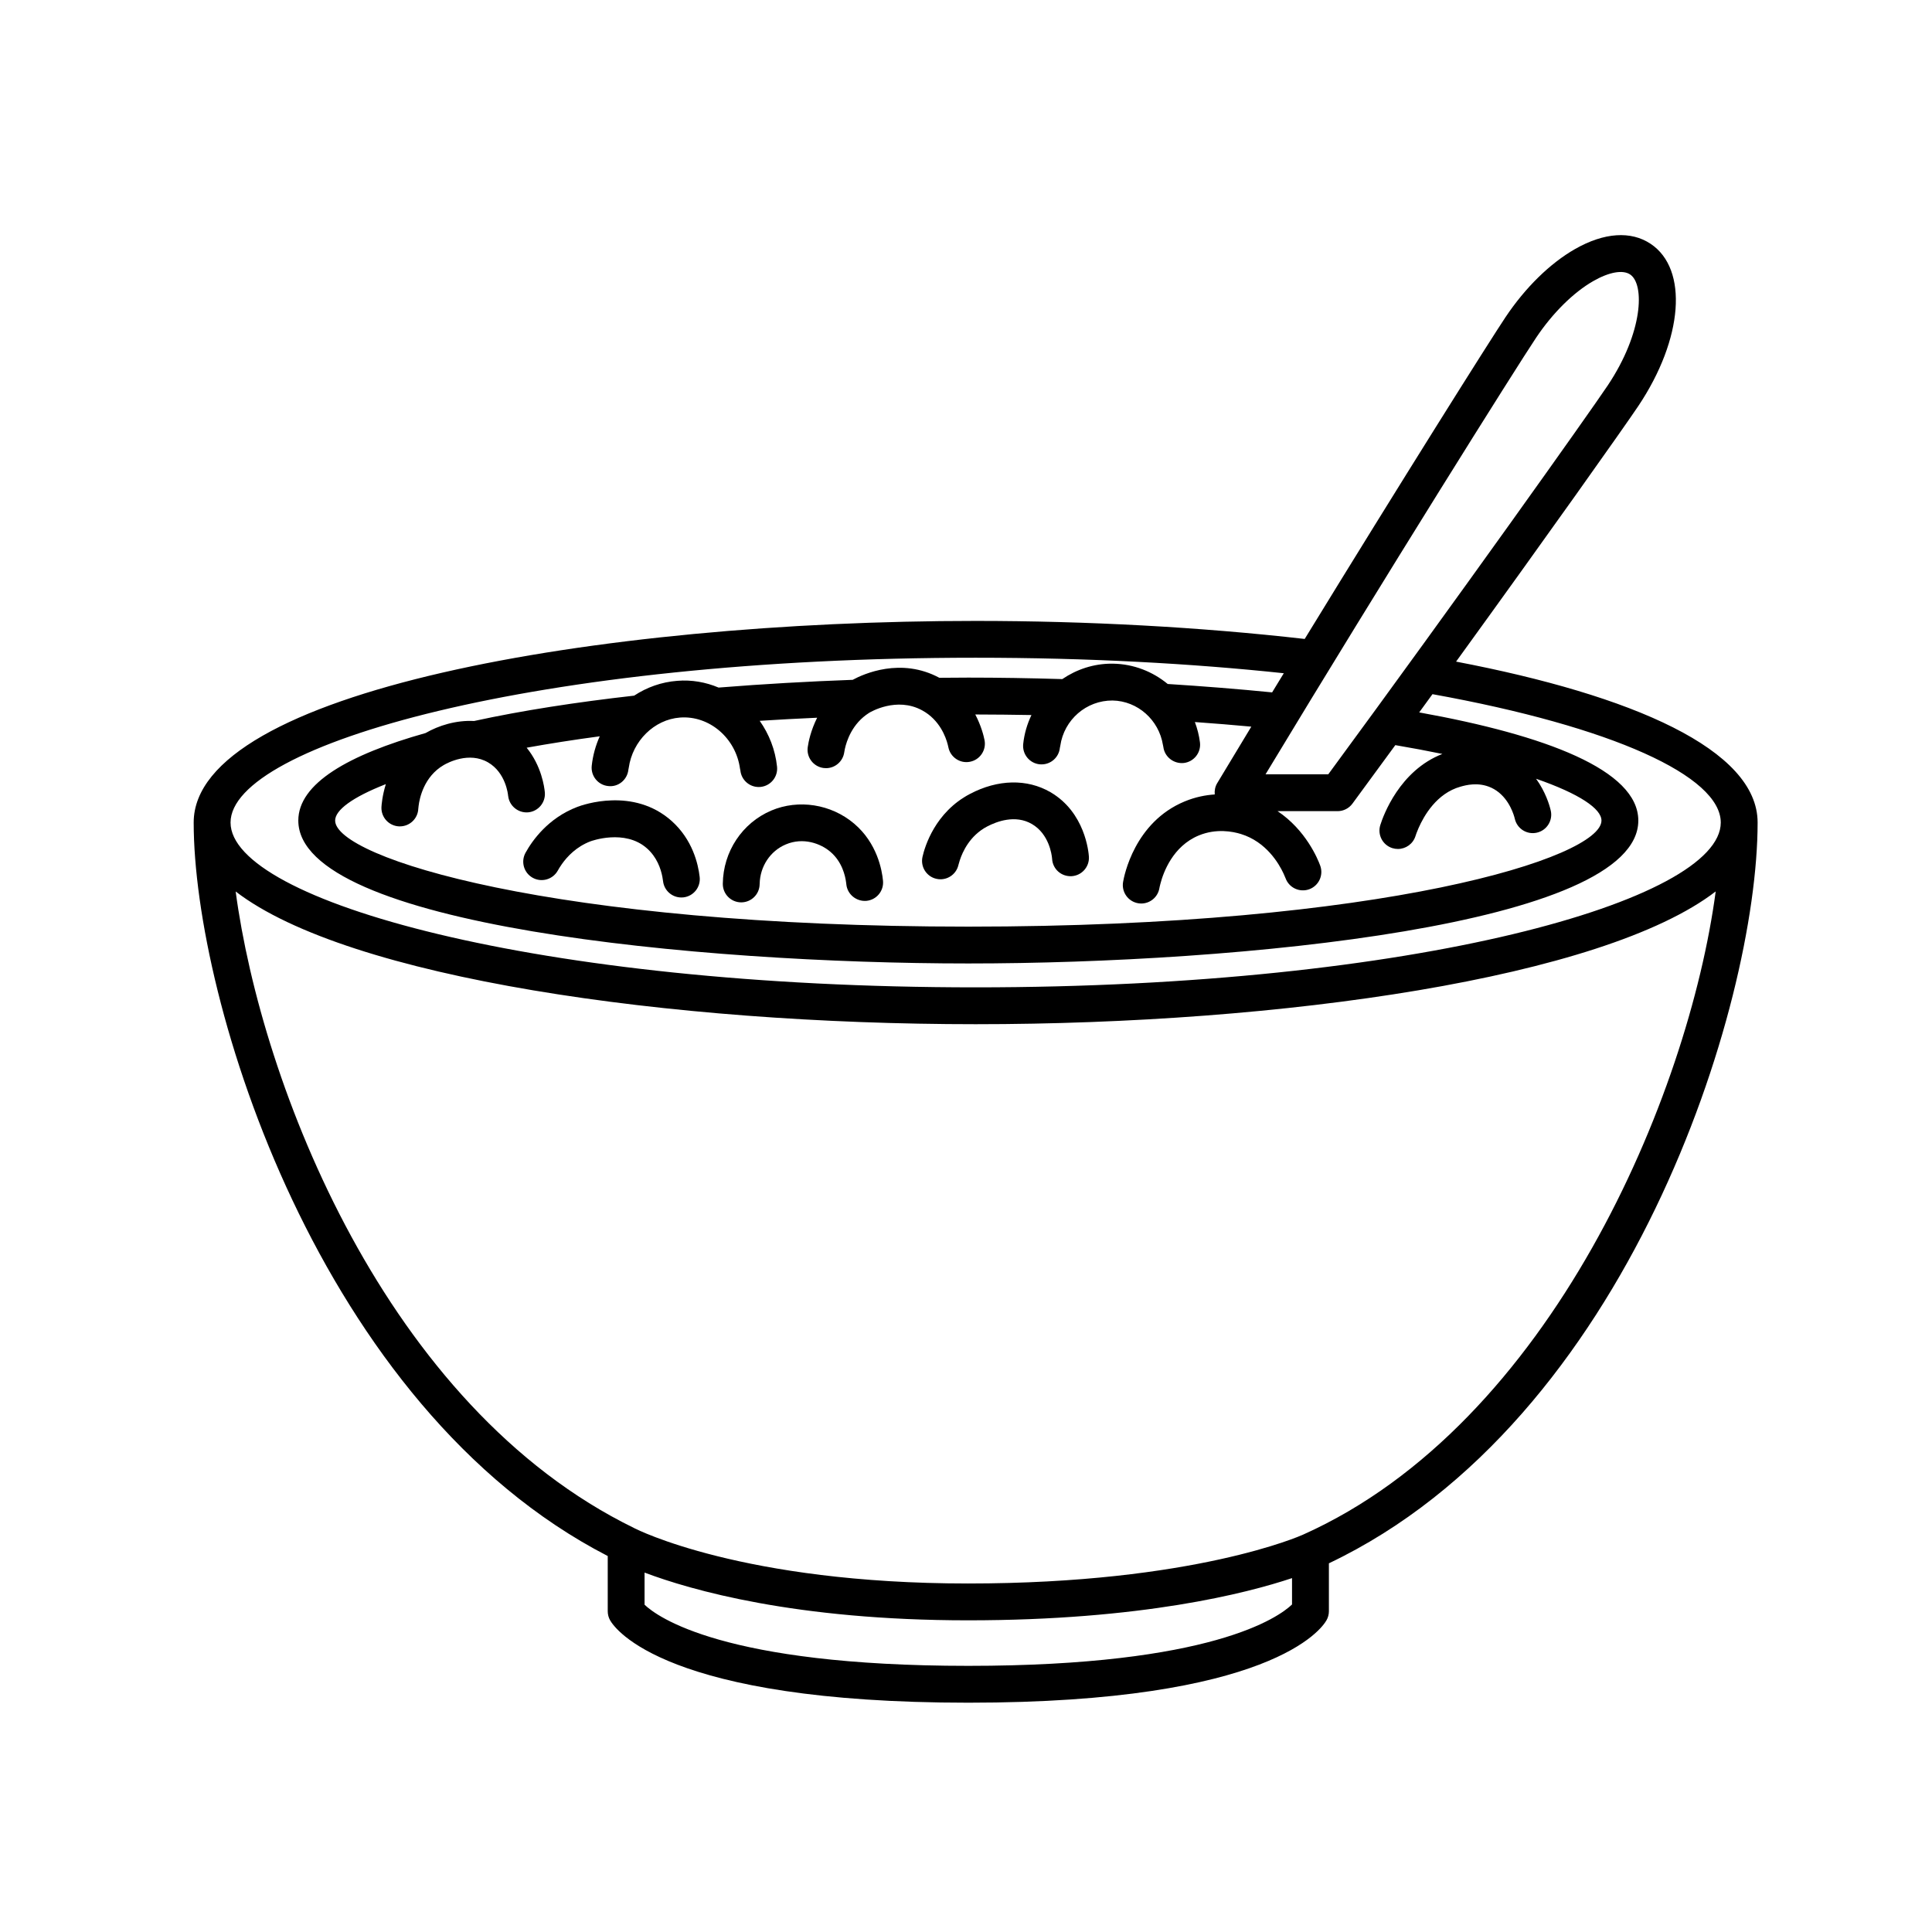
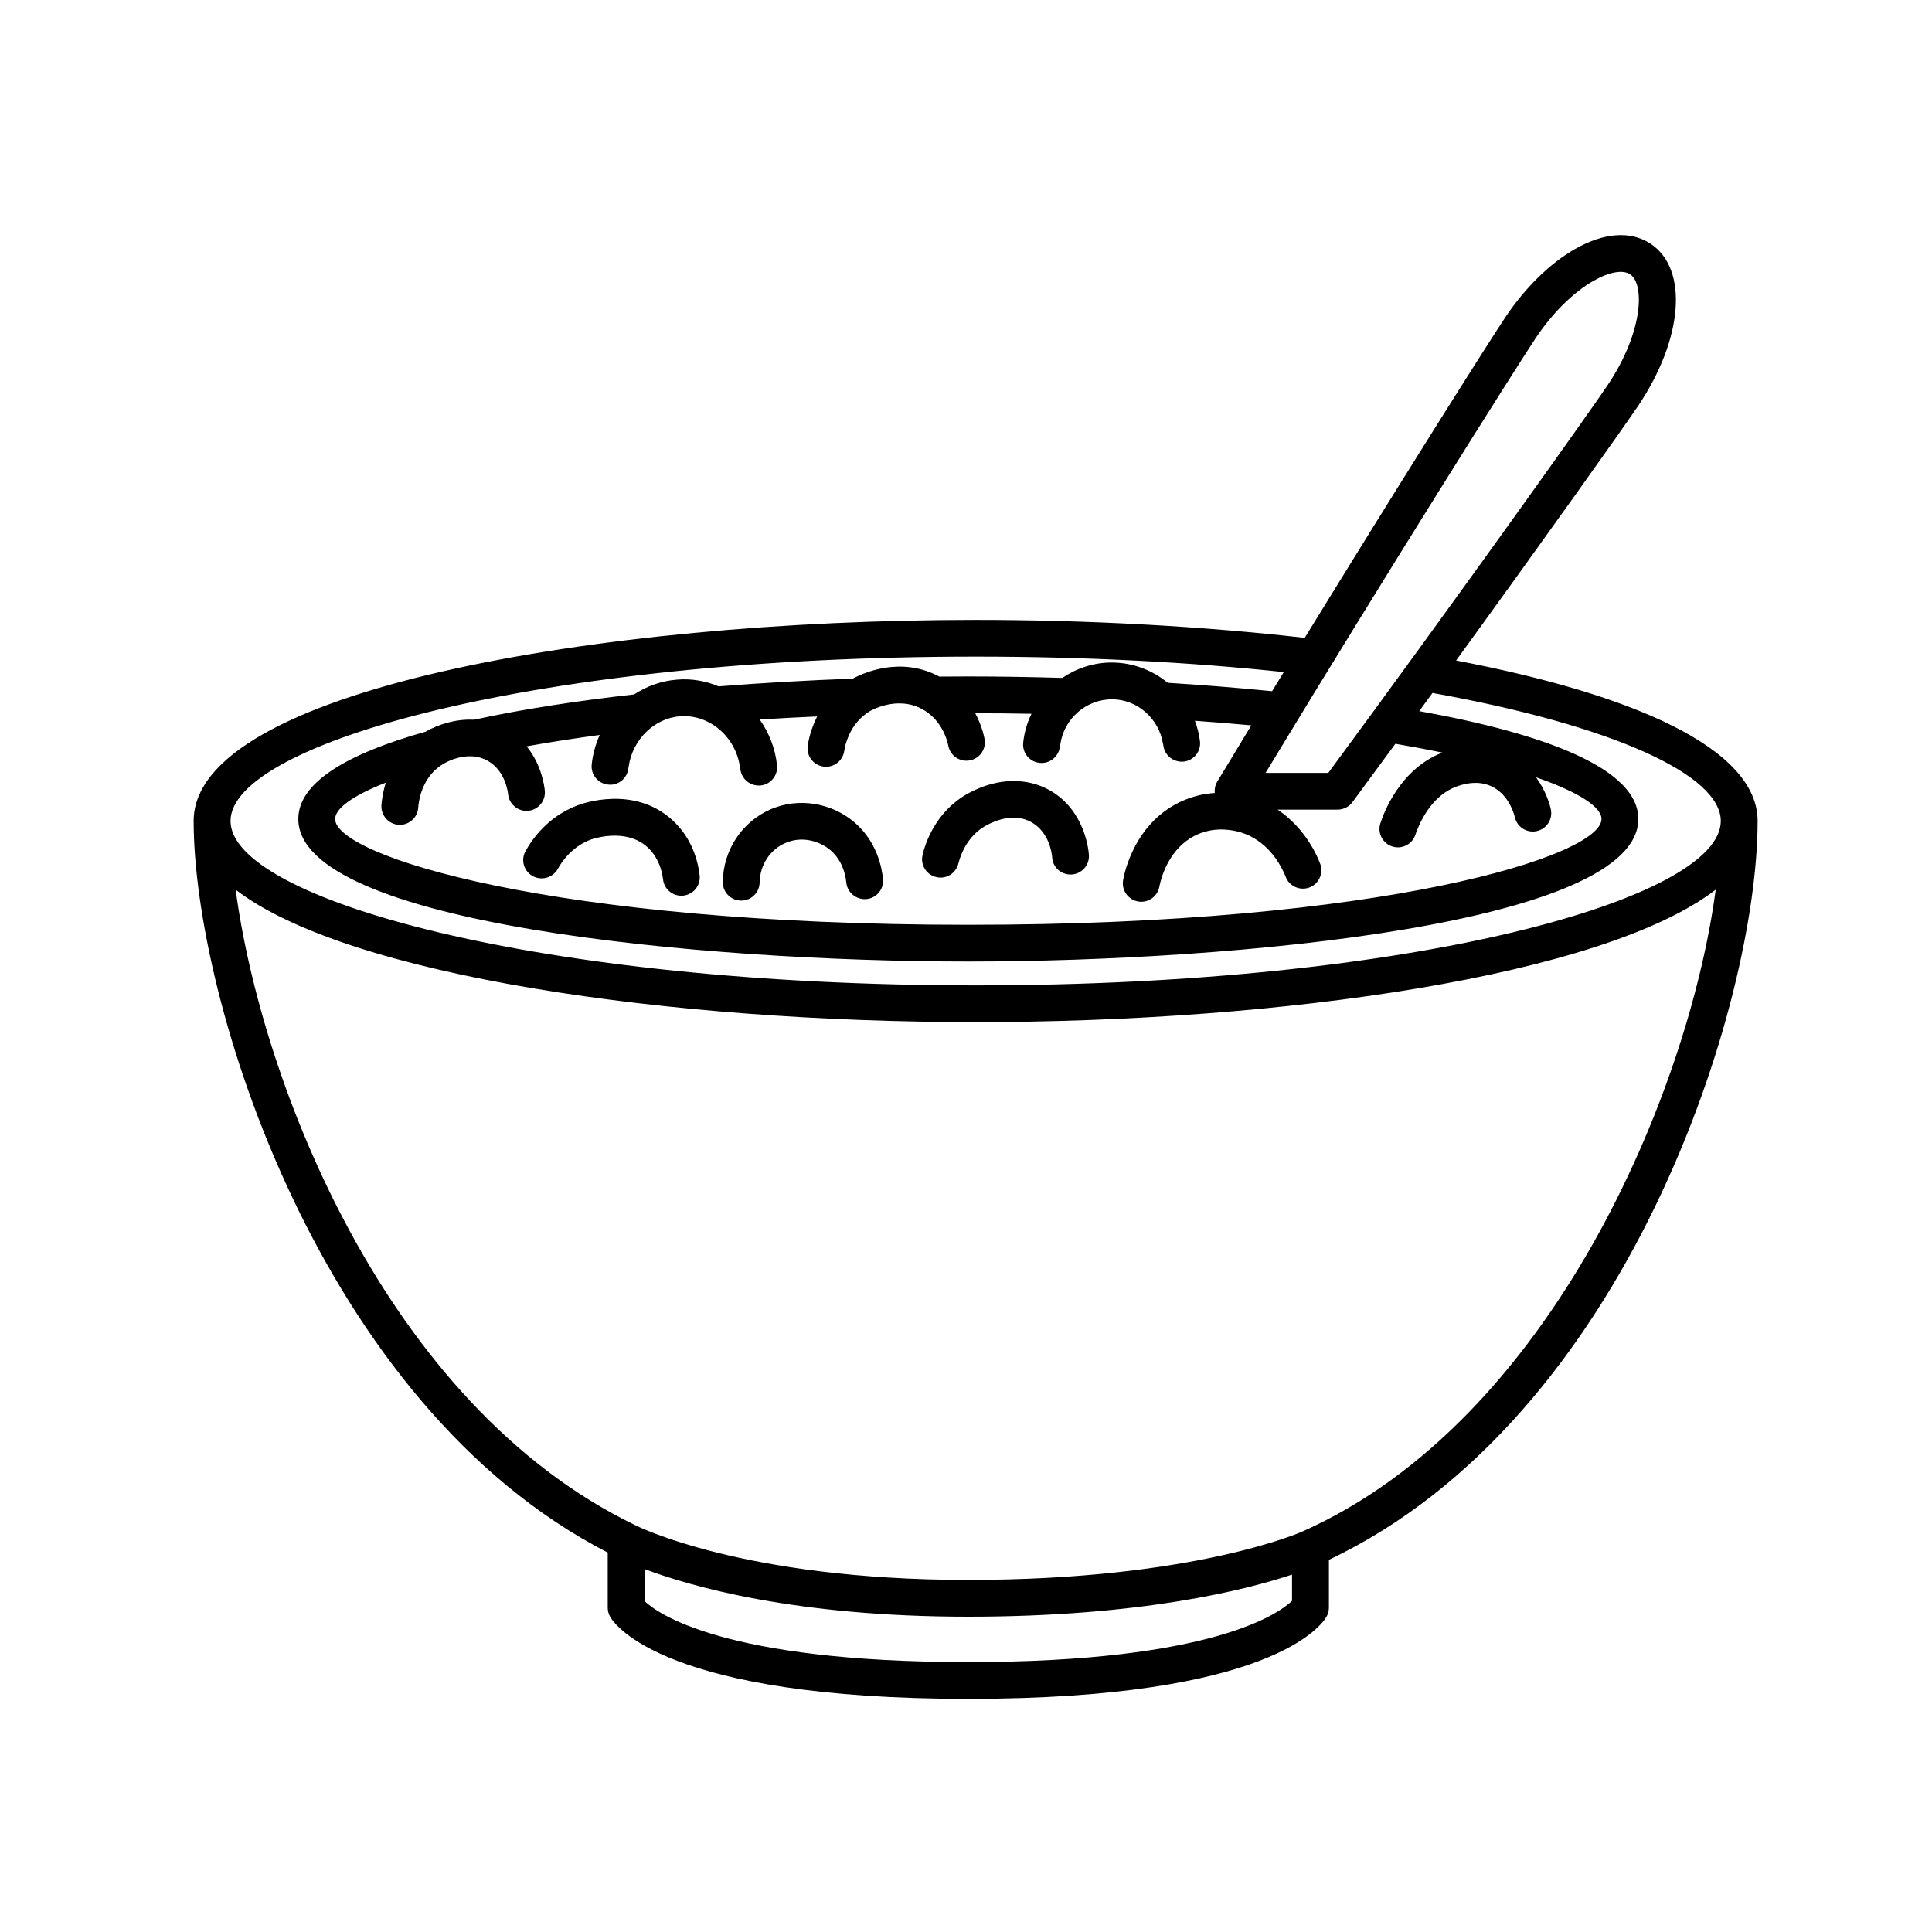
- <svg xmlns="http://www.w3.org/2000/svg" width="375pt" height="375pt" viewBox="0 0 375 375" version="1.2">
+ <svg xmlns="http://www.w3.org/2000/svg" width="200" zoomAndPan="magnify" viewBox="0 0 150 150" height="200" preserveAspectRatio="xMidYMid meet" version="1.0">
  <defs>
-     <clipPath id="clip1">
-       <path d="M 37.5 45 L 341.25 45 L 341.25 330.469 L 37.5 330.469 Z M 37.5 45 " />
+     <clipPath id="9f0a087dd1">
+       <path d="M 15 18 L 136.5 18 L 136.5 131.887 L 15 131.887 Z M 15 18 " clip-rule="nonzero" />
    </clipPath>
  </defs>
-   <g id="surface1">
-     <g clip-path="url(#clip1)" clip-rule="nonzero">
-       <path style=" stroke:none;fill-rule:nonzero;fill:rgb(0%,0%,0%);fill-opacity:1;" d="M 252.902 297.883 C 252.898 297.887 252.895 297.891 252.891 297.891 C 252.879 297.895 252.863 297.898 252.852 297.902 C 252.648 298 231.832 307.355 187.902 307.355 C 144.086 307.355 123.41 296.762 123.215 296.66 C 123.195 296.652 123.172 296.645 123.148 296.633 C 123.133 296.625 123.121 296.609 123.102 296.602 C 74.816 273.078 50.727 210.363 45.742 173.035 C 67.594 189.852 129.977 198.797 189.371 198.797 C 248.777 198.797 311.172 189.848 333.016 173.027 C 327.738 212.59 300.992 276.387 252.902 297.883 Z M 250.781 311.43 C 248.191 313.91 235.203 323.34 187.945 323.34 C 140.34 323.34 127.516 313.77 125.109 311.473 L 125.109 305.238 C 134.016 308.602 154.41 314.504 187.902 314.504 C 221.574 314.504 241.98 309.25 250.781 306.312 Z M 189.371 127.664 C 211.195 127.664 231.309 128.777 249.184 130.676 C 248.43 131.914 247.676 133.152 246.918 134.391 C 240.242 133.727 233.438 133.191 226.652 132.762 C 223.738 130.359 220.062 128.891 216.09 128.82 C 215.984 128.816 215.883 128.816 215.777 128.816 C 212.262 128.816 208.957 129.93 206.191 131.812 C 199.895 131.621 193.758 131.523 187.945 131.523 C 186.109 131.523 184.227 131.539 182.328 131.559 C 174.859 127.543 167.621 130.809 165.508 131.953 C 156.969 132.266 148.184 132.758 139.48 133.457 C 136.992 132.41 134.262 131.914 131.453 132.148 C 128.387 132.379 125.543 133.41 123.09 135.023 C 111.938 136.281 101.336 137.91 92.02 139.945 C 88.504 139.762 85.133 140.828 82.609 142.281 C 67.684 146.484 57.902 152.059 57.902 159.266 C 57.902 179.617 135.672 187.008 187.945 187.008 C 240.223 187.008 317.996 179.617 317.996 159.266 C 317.996 149.473 299.969 142.688 275.465 138.277 C 276.324 137.094 277.184 135.91 278.043 134.738 C 312.992 141.051 334 150.656 334 159.656 C 334 174.789 274.602 191.645 189.371 191.645 C 104.145 191.645 44.75 174.789 44.75 159.656 C 44.75 144.523 104.145 127.664 189.371 127.664 Z M 270.258 164.621 C 270.617 164.73 270.977 164.785 271.332 164.785 C 272.852 164.785 274.266 163.805 274.746 162.277 C 274.805 162.082 274.996 161.512 275.336 160.738 C 276.383 158.336 278.867 153.98 283.473 152.695 C 284.504 152.402 286.918 151.73 289.445 152.887 C 292.445 154.273 293.598 157.426 293.926 158.555 C 293.977 158.73 294.012 158.871 294.023 158.926 C 294.469 160.855 296.375 162.062 298.312 161.617 C 300.238 161.176 301.441 159.258 301 157.332 C 300.758 156.262 299.98 153.688 298.152 151.156 C 306.562 154.07 310.844 156.98 310.844 159.266 C 310.844 166.449 268.633 179.859 187.945 179.859 C 107.262 179.859 65.051 166.449 65.051 159.266 C 65.051 157.254 68.363 154.754 74.891 152.199 C 74.191 154.461 74.062 156.242 74.039 156.656 C 73.949 158.629 75.477 160.305 77.445 160.398 C 77.504 160.398 77.562 160.398 77.617 160.398 C 79.516 160.398 81.098 158.906 81.188 156.992 C 81.191 156.953 81.211 156.719 81.25 156.422 C 81.434 154.93 82.285 150.738 86.117 148.504 C 86.91 148.039 91.047 145.844 94.727 147.977 C 98.195 149.98 98.609 154.25 98.621 154.43 C 98.625 154.453 98.633 154.48 98.637 154.504 C 98.855 156.43 100.59 157.832 102.5 157.676 C 104.469 157.504 105.922 155.766 105.754 153.801 C 105.66 152.793 105.121 148.691 102.223 145.129 C 106.578 144.344 111.309 143.598 116.41 142.914 C 115.617 144.688 115.074 146.605 114.855 148.629 C 114.645 150.598 116.062 152.359 118.023 152.57 C 119.996 152.824 121.758 151.363 121.969 149.398 C 121.98 149.277 122.023 149.16 122.039 149.035 C 122.773 143.824 126.977 139.652 131.988 139.277 C 137.691 138.84 142.812 143.262 143.629 149.164 C 143.648 149.293 143.695 149.414 143.707 149.551 C 143.902 151.391 145.449 152.758 147.262 152.758 C 147.387 152.758 147.512 152.754 147.633 152.742 C 149.602 152.535 151.027 150.777 150.824 148.816 C 150.48 145.504 149.262 142.473 147.457 139.91 C 151.059 139.684 154.777 139.477 158.609 139.309 C 157.363 141.797 156.918 144.027 156.781 145.023 C 156.504 146.98 157.867 148.789 159.824 149.066 C 159.992 149.09 160.16 149.102 160.328 149.102 C 162.082 149.102 163.613 147.805 163.867 146.023 C 163.883 145.891 163.926 145.652 163.988 145.367 C 164.32 143.844 165.391 140.449 168.691 138.367 C 168.91 138.23 174.031 135.164 179.004 137.887 C 182.402 139.738 183.59 143.098 183.953 144.508 C 184.012 144.727 184.051 144.91 184.074 145.023 C 184.445 146.965 186.336 148.242 188.258 147.859 C 190.199 147.492 191.473 145.617 191.102 143.676 C 190.926 142.773 190.434 140.84 189.301 138.68 C 193.02 138.688 196.648 138.727 200.203 138.789 C 199.375 140.527 198.809 142.418 198.602 144.422 C 198.402 146.387 199.828 148.148 201.793 148.352 C 201.918 148.363 202.043 148.367 202.168 148.367 C 203.977 148.367 205.527 147 205.719 145.164 C 205.734 145.023 205.781 144.898 205.801 144.762 C 206.527 139.715 210.844 135.93 215.957 135.969 C 220.824 136.055 224.934 139.734 225.723 144.582 C 225.746 144.715 225.789 144.84 225.805 144.98 C 226.047 146.938 227.859 148.309 229.793 148.094 C 231.75 147.855 233.148 146.074 232.914 144.117 C 232.742 142.73 232.395 141.41 231.926 140.148 C 235.707 140.418 239.363 140.715 242.879 141.043 C 240.652 144.711 238.438 148.383 236.25 152.027 C 235.852 152.695 235.711 153.453 235.781 154.203 C 233.973 154.32 231.992 154.711 229.957 155.551 C 220.203 159.574 218.184 170.02 217.988 171.203 C 217.66 173.148 218.973 174.992 220.922 175.32 C 221.121 175.352 221.32 175.371 221.52 175.371 C 223.234 175.371 224.746 174.129 225.039 172.383 C 225.051 172.324 225.109 171.996 225.246 171.492 C 225.789 169.402 227.617 164.25 232.688 162.16 C 236.066 160.766 239.262 161.387 240.859 161.879 C 245.797 163.402 248.246 167.641 249.133 169.551 C 249.336 169.988 249.484 170.344 249.531 170.473 C 250.207 172.324 252.262 173.277 254.121 172.605 C 255.973 171.926 256.93 169.875 256.254 168.02 C 255.773 166.699 253.465 161.117 247.977 157.445 L 259.625 157.445 C 260.762 157.445 261.832 156.902 262.504 155.988 C 265.285 152.211 268.066 148.414 270.832 144.629 C 274.07 145.18 277.117 145.754 279.965 146.34 C 271.641 149.574 268.492 158.32 267.918 160.137 C 267.324 162.02 268.371 164.027 270.258 164.621 Z M 298.16 65.547 C 301.363 60.758 305.414 56.75 309.27 54.547 C 312.316 52.805 314.992 52.316 316.41 53.277 C 319.246 55.168 318.957 64.5 312.051 74.828 C 308.367 80.332 282.941 116.117 257.816 150.293 L 245.641 150.293 C 269.094 111.438 294.297 71.324 298.16 65.547 Z M 282.625 128.418 C 300.41 103.863 315.242 82.922 318.004 78.797 C 326.711 65.766 327.738 52.238 320.391 47.328 L 320.387 47.328 C 316.559 44.77 311.348 45.125 305.719 48.336 C 300.863 51.109 296.066 55.809 292.211 61.574 C 289.082 66.258 272.043 93.316 253.242 124.02 C 232.949 121.707 210.969 120.52 189.371 120.52 C 115.793 120.52 37.594 134.234 37.594 159.656 C 37.594 194.121 61.891 273.133 117.961 302.023 L 117.961 312.738 C 117.961 313.352 118.117 313.961 118.418 314.492 C 119.344 316.129 129.152 330.492 187.945 330.492 C 246.746 330.492 256.551 316.129 257.473 314.492 C 257.777 313.961 257.938 313.352 257.938 312.738 L 257.938 303.438 C 316 275.84 341.152 195.246 341.152 159.656 C 341.152 145.488 316.859 134.965 282.625 128.418 " />
-     </g>
-     <path style=" stroke:none;fill-rule:nonzero;fill:rgb(0%,0%,0%);fill-opacity:1;" d="M 165.773 159.852 C 161.309 156.074 155.004 155.086 149.707 157.328 C 144.066 159.723 140.367 165.297 140.297 171.527 C 140.27 173.504 141.852 175.125 143.832 175.148 C 143.844 175.148 143.855 175.148 143.871 175.148 C 145.828 175.148 147.426 173.57 147.445 171.613 C 147.445 171.586 147.453 171.559 147.453 171.531 C 147.527 168.172 149.496 165.184 152.504 163.91 C 155.934 162.449 159.312 163.75 161.148 165.309 C 163.457 167.262 164.07 170 164.234 171.336 C 164.25 171.434 164.262 171.547 164.27 171.629 C 164.457 173.594 166.227 175.016 168.164 174.855 C 170.133 174.672 171.578 172.93 171.391 170.961 C 171.199 168.883 170.262 163.652 165.773 159.852 " />
-     <path style=" stroke:none;fill-rule:nonzero;fill:rgb(0%,0%,0%);fill-opacity:1;" d="M 130.348 159.336 C 122.941 152.746 113.152 156.199 112.062 156.617 C 106.391 158.781 103.328 163.125 102.004 165.523 C 101.051 167.254 101.68 169.43 103.41 170.383 C 105.133 171.332 107.312 170.703 108.27 168.977 C 108.465 168.621 108.727 168.191 109.047 167.738 C 110.113 166.223 111.887 164.34 114.609 163.301 C 114.68 163.273 121.273 160.828 125.586 164.676 C 127.504 166.383 128.258 168.605 128.562 170.168 C 128.621 170.48 128.668 170.781 128.699 171.031 C 128.906 172.855 130.453 174.199 132.246 174.199 C 132.383 174.199 132.523 174.191 132.66 174.18 C 134.621 173.953 136.031 172.18 135.805 170.219 C 135.52 167.711 134.43 162.973 130.348 159.336 " />
-     <path style=" stroke:none;fill-rule:nonzero;fill:rgb(0%,0%,0%);fill-opacity:1;" d="M 203.879 153.754 C 199.363 151.137 193.68 151.254 188.281 154.094 C 181.484 157.652 179.504 164.34 179.059 166.301 C 178.621 168.23 179.824 170.145 181.754 170.578 C 182.023 170.641 182.285 170.668 182.547 170.668 C 184.184 170.668 185.656 169.543 186.031 167.883 C 186.07 167.719 186.16 167.395 186.289 167.004 C 186.812 165.383 188.219 162.195 191.602 160.422 C 193.473 159.445 197.07 158.074 200.285 159.938 C 203.637 161.887 204.137 165.898 204.203 166.582 C 204.207 166.633 204.215 166.711 204.215 166.723 C 204.34 168.691 205.992 170.172 208.008 170.066 C 209.98 169.941 211.48 168.246 211.355 166.273 C 211.297 165.406 210.625 157.676 203.879 153.754 " />
+   <g clip-path="url(#9f0a087dd1)">
+     <path fill="#000000" d="M 101.16 118.887 C 101.16 118.887 101.16 118.891 101.156 118.891 C 101.152 118.891 101.148 118.895 101.141 118.895 C 101.062 118.934 92.734 122.664 75.16 122.664 C 57.633 122.664 49.363 118.441 49.285 118.398 C 49.277 118.395 49.266 118.395 49.258 118.387 C 49.254 118.387 49.246 118.379 49.238 118.375 C 29.926 108.992 20.289 83.973 18.297 69.078 C 27.035 75.789 51.988 79.355 75.75 79.355 C 99.512 79.355 124.469 75.785 133.207 69.074 C 131.098 84.859 120.398 110.312 101.16 118.887 Z M 100.312 124.293 C 99.277 125.281 94.082 129.043 75.18 129.043 C 56.137 129.043 51.004 125.227 50.043 124.309 L 50.043 121.82 C 53.605 123.164 61.762 125.52 75.16 125.52 C 88.629 125.52 96.793 123.422 100.312 122.25 Z M 75.75 50.98 C 84.477 50.98 92.523 51.422 99.672 52.18 C 99.371 52.672 99.07 53.168 98.766 53.664 C 96.098 53.398 93.375 53.184 90.664 53.012 C 89.496 52.055 88.023 51.469 86.438 51.441 C 86.395 51.438 86.352 51.438 86.312 51.438 C 84.906 51.438 83.582 51.883 82.477 52.633 C 79.957 52.559 77.504 52.52 75.18 52.52 C 74.445 52.52 73.691 52.523 72.93 52.531 C 69.945 50.93 67.051 52.234 66.203 52.691 C 62.785 52.816 59.273 53.012 55.793 53.289 C 54.797 52.871 53.703 52.672 52.582 52.766 C 51.352 52.859 50.215 53.27 49.234 53.914 C 44.773 54.418 40.531 55.066 36.809 55.879 C 35.402 55.805 34.051 56.23 33.043 56.809 C 27.07 58.484 23.16 60.711 23.16 63.586 C 23.16 71.707 54.266 74.652 75.18 74.652 C 96.09 74.652 127.199 71.707 127.199 63.586 C 127.199 59.68 119.988 56.973 110.188 55.211 C 110.531 54.738 110.875 54.27 111.219 53.801 C 125.199 56.32 133.602 60.152 133.602 63.742 C 133.602 69.777 109.844 76.504 75.75 76.504 C 41.656 76.504 17.898 69.777 17.898 63.742 C 17.898 57.703 41.656 50.98 75.75 50.98 Z M 108.105 65.723 C 108.25 65.766 108.391 65.789 108.535 65.789 C 109.141 65.789 109.707 65.398 109.898 64.789 C 109.922 64.711 110 64.484 110.137 64.176 C 110.555 63.215 111.547 61.477 113.391 60.965 C 113.805 60.848 114.77 60.582 115.781 61.043 C 116.98 61.594 117.441 62.852 117.574 63.301 C 117.594 63.375 117.605 63.43 117.613 63.449 C 117.789 64.219 118.551 64.703 119.328 64.523 C 120.098 64.348 120.578 63.582 120.402 62.812 C 120.305 62.387 119.996 61.359 119.262 60.352 C 122.625 61.512 124.34 62.676 124.34 63.586 C 124.34 66.453 107.453 71.801 75.18 71.801 C 42.902 71.801 26.02 66.453 26.02 63.586 C 26.02 62.785 27.344 61.785 29.953 60.766 C 29.676 61.668 29.621 62.379 29.613 62.543 C 29.578 63.332 30.188 64 30.977 64.039 C 31 64.039 31.023 64.039 31.047 64.039 C 31.805 64.039 32.438 63.441 32.473 62.68 C 32.477 62.664 32.484 62.57 32.496 62.453 C 32.57 61.855 32.91 60.184 34.445 59.293 C 34.762 59.105 36.418 58.23 37.891 59.082 C 39.277 59.883 39.441 61.586 39.449 61.656 C 39.449 61.664 39.453 61.676 39.453 61.688 C 39.539 62.457 40.234 63.016 41 62.953 C 41.785 62.883 42.367 62.191 42.301 61.406 C 42.262 61.004 42.047 59.367 40.887 57.945 C 42.629 57.633 44.523 57.336 46.562 57.062 C 46.246 57.77 46.027 58.535 45.941 59.344 C 45.855 60.129 46.422 60.832 47.207 60.914 C 47.996 61.016 48.703 60.434 48.785 59.648 C 48.793 59.602 48.809 59.555 48.812 59.504 C 49.109 57.426 50.789 55.762 52.793 55.613 C 55.074 55.438 57.125 57.203 57.449 59.555 C 57.457 59.605 57.477 59.656 57.48 59.711 C 57.559 60.445 58.18 60.988 58.906 60.988 C 58.953 60.988 59.004 60.988 59.055 60.984 C 59.84 60.902 60.41 60.199 60.328 59.418 C 60.191 58.098 59.703 56.887 58.984 55.863 C 60.422 55.773 61.91 55.691 63.445 55.625 C 62.945 56.617 62.766 57.508 62.711 57.906 C 62.602 58.684 63.148 59.406 63.93 59.516 C 63.996 59.527 64.062 59.531 64.133 59.531 C 64.832 59.531 65.445 59.016 65.547 58.301 C 65.551 58.25 65.57 58.156 65.594 58.043 C 65.727 57.434 66.156 56.078 67.477 55.25 C 67.562 55.195 69.613 53.973 71.602 55.059 C 72.961 55.797 73.438 57.137 73.582 57.699 C 73.605 57.785 73.621 57.859 73.629 57.906 C 73.777 58.68 74.535 59.188 75.301 59.035 C 76.078 58.891 76.59 58.141 76.441 57.367 C 76.371 57.008 76.172 56.234 75.719 55.375 C 77.207 55.375 78.66 55.391 80.082 55.418 C 79.75 56.109 79.523 56.863 79.441 57.664 C 79.359 58.449 79.93 59.152 80.719 59.23 C 80.766 59.238 80.816 59.238 80.867 59.238 C 81.59 59.238 82.211 58.691 82.289 57.961 C 82.293 57.906 82.312 57.855 82.32 57.801 C 82.609 55.785 84.34 54.277 86.383 54.293 C 88.328 54.324 89.973 55.793 90.289 57.727 C 90.297 57.781 90.316 57.832 90.324 57.887 C 90.418 58.668 91.145 59.215 91.918 59.129 C 92.699 59.035 93.262 58.324 93.164 57.543 C 93.098 56.988 92.957 56.461 92.77 55.961 C 94.285 56.066 95.746 56.188 97.152 56.316 C 96.262 57.781 95.375 59.246 94.5 60.699 C 94.34 60.965 94.285 61.27 94.312 61.566 C 93.59 61.613 92.797 61.77 91.984 62.105 C 88.082 63.711 87.273 67.875 87.195 68.348 C 87.066 69.125 87.59 69.859 88.367 69.992 C 88.449 70.004 88.527 70.012 88.609 70.012 C 89.293 70.012 89.898 69.516 90.016 68.82 C 90.023 68.797 90.043 68.664 90.098 68.465 C 90.316 67.629 91.047 65.574 93.074 64.742 C 94.426 64.184 95.703 64.434 96.344 64.629 C 98.32 65.238 99.297 66.93 99.652 67.691 C 99.734 67.863 99.793 68.004 99.812 68.059 C 100.086 68.797 100.906 69.176 101.648 68.91 C 102.391 68.637 102.773 67.816 102.504 67.078 C 102.312 66.551 101.387 64.324 99.191 62.859 L 103.852 62.859 C 104.305 62.859 104.734 62.645 105.004 62.277 C 106.113 60.773 107.227 59.258 108.336 57.746 C 109.629 57.965 110.848 58.195 111.988 58.43 C 108.656 59.719 107.398 63.211 107.168 63.934 C 106.93 64.684 107.352 65.484 108.105 65.723 Z M 119.266 26.195 C 120.547 24.285 122.168 22.688 123.711 21.809 C 124.93 21.113 126 20.918 126.566 21.301 C 127.699 22.055 127.586 25.777 124.82 29.898 C 123.348 32.094 113.18 46.371 103.129 60.008 L 98.258 60.008 C 107.641 44.504 117.723 28.504 119.266 26.195 Z M 113.051 51.281 C 120.164 41.484 126.098 33.129 127.203 31.484 C 130.688 26.285 131.098 20.887 128.16 18.93 L 128.156 18.93 C 126.625 17.906 124.539 18.051 122.289 19.332 C 120.348 20.438 118.43 22.312 116.887 24.613 C 115.633 26.48 108.82 37.273 101.297 49.523 C 93.18 48.602 84.387 48.129 75.75 48.129 C 46.316 48.129 15.035 53.598 15.035 63.742 C 15.035 77.492 24.754 109.016 47.184 120.539 L 47.184 124.812 C 47.184 125.059 47.246 125.301 47.367 125.516 C 47.738 126.168 51.66 131.898 75.18 131.898 C 98.699 131.898 102.621 126.168 102.992 125.516 C 103.113 125.301 103.176 125.059 103.176 124.812 L 103.176 121.102 C 126.402 110.094 136.461 77.941 136.461 63.742 C 136.461 58.09 126.746 53.891 113.051 51.281 " fill-opacity="1" fill-rule="nonzero" />
  </g>
+   <path fill="#000000" d="M 66.309 63.82 C 64.523 62.312 62 61.918 59.883 62.812 C 57.625 63.77 56.148 65.992 56.117 68.477 C 56.109 69.266 56.738 69.914 57.531 69.922 C 57.535 69.922 57.543 69.922 57.547 69.922 C 58.332 69.922 58.969 69.293 58.977 68.512 C 58.977 68.5 58.98 68.492 58.98 68.48 C 59.012 67.141 59.797 65.945 61 65.441 C 62.371 64.855 63.723 65.375 64.461 65.996 C 65.383 66.777 65.629 67.867 65.691 68.402 C 65.699 68.441 65.703 68.484 65.707 68.52 C 65.781 69.301 66.488 69.871 67.266 69.805 C 68.055 69.73 68.633 69.035 68.555 68.25 C 68.48 67.422 68.105 65.336 66.309 63.82 " fill-opacity="1" fill-rule="nonzero" />
+   <path fill="#000000" d="M 52.137 63.613 C 49.176 60.984 45.258 62.363 44.824 62.531 C 42.555 63.395 41.328 65.125 40.801 66.082 C 40.418 66.773 40.668 67.641 41.363 68.02 C 42.051 68.398 42.922 68.148 43.309 67.461 C 43.387 67.316 43.488 67.148 43.617 66.969 C 44.043 66.359 44.754 65.609 45.844 65.195 C 45.871 65.184 48.508 64.211 50.234 65.746 C 51 66.426 51.305 67.312 51.422 67.934 C 51.449 68.059 51.465 68.18 51.48 68.281 C 51.562 69.008 52.18 69.543 52.898 69.543 C 52.953 69.543 53.008 69.539 53.062 69.535 C 53.848 69.445 54.41 68.738 54.32 67.957 C 54.207 66.957 53.77 65.062 52.137 63.613 " fill-opacity="1" fill-rule="nonzero" />
+   <path fill="#000000" d="M 81.551 61.387 C 79.746 60.344 77.473 60.391 75.312 61.523 C 72.594 62.941 71.801 65.609 71.625 66.395 C 71.449 67.16 71.93 67.926 72.703 68.098 C 72.809 68.125 72.914 68.137 73.02 68.137 C 73.672 68.137 74.262 67.688 74.414 67.023 C 74.43 66.957 74.465 66.828 74.516 66.672 C 74.727 66.027 75.289 64.754 76.641 64.047 C 77.387 63.656 78.828 63.109 80.113 63.855 C 81.457 64.633 81.656 66.234 81.684 66.504 C 81.684 66.523 81.688 66.555 81.688 66.562 C 81.734 67.348 82.398 67.938 83.203 67.895 C 83.992 67.848 84.594 67.168 84.543 66.383 C 84.52 66.035 84.25 62.953 81.551 61.387 " fill-opacity="1" fill-rule="nonzero" />
</svg>
